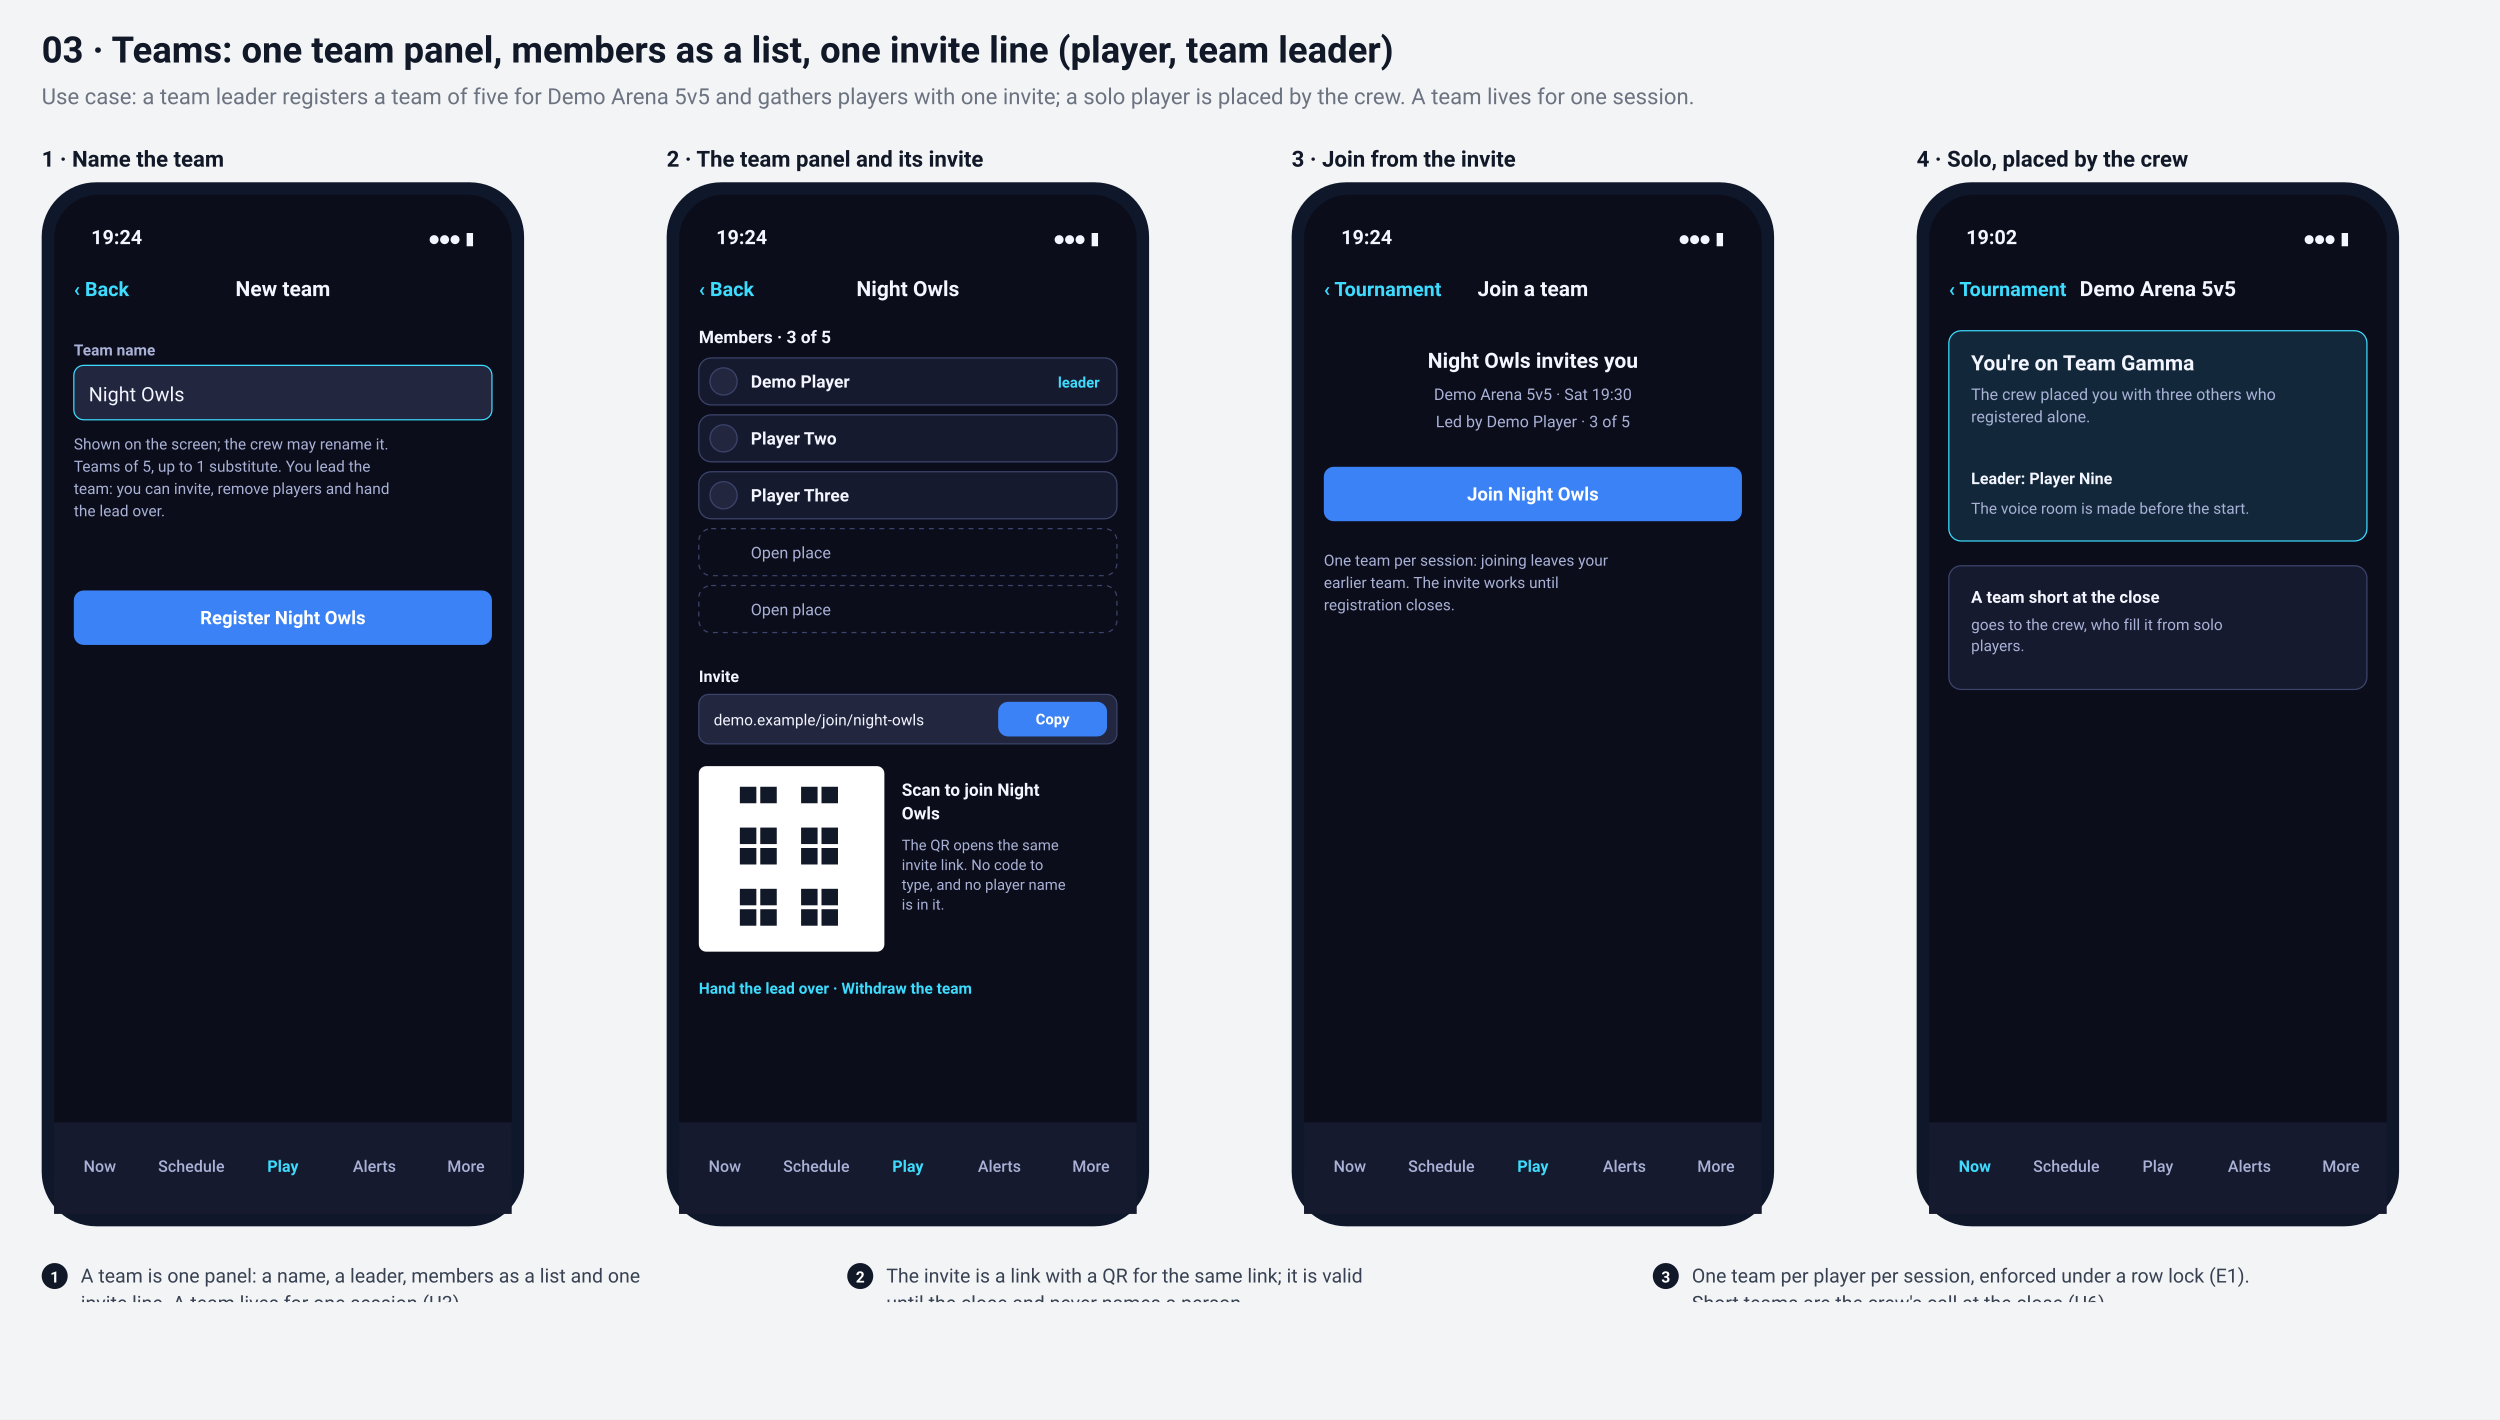
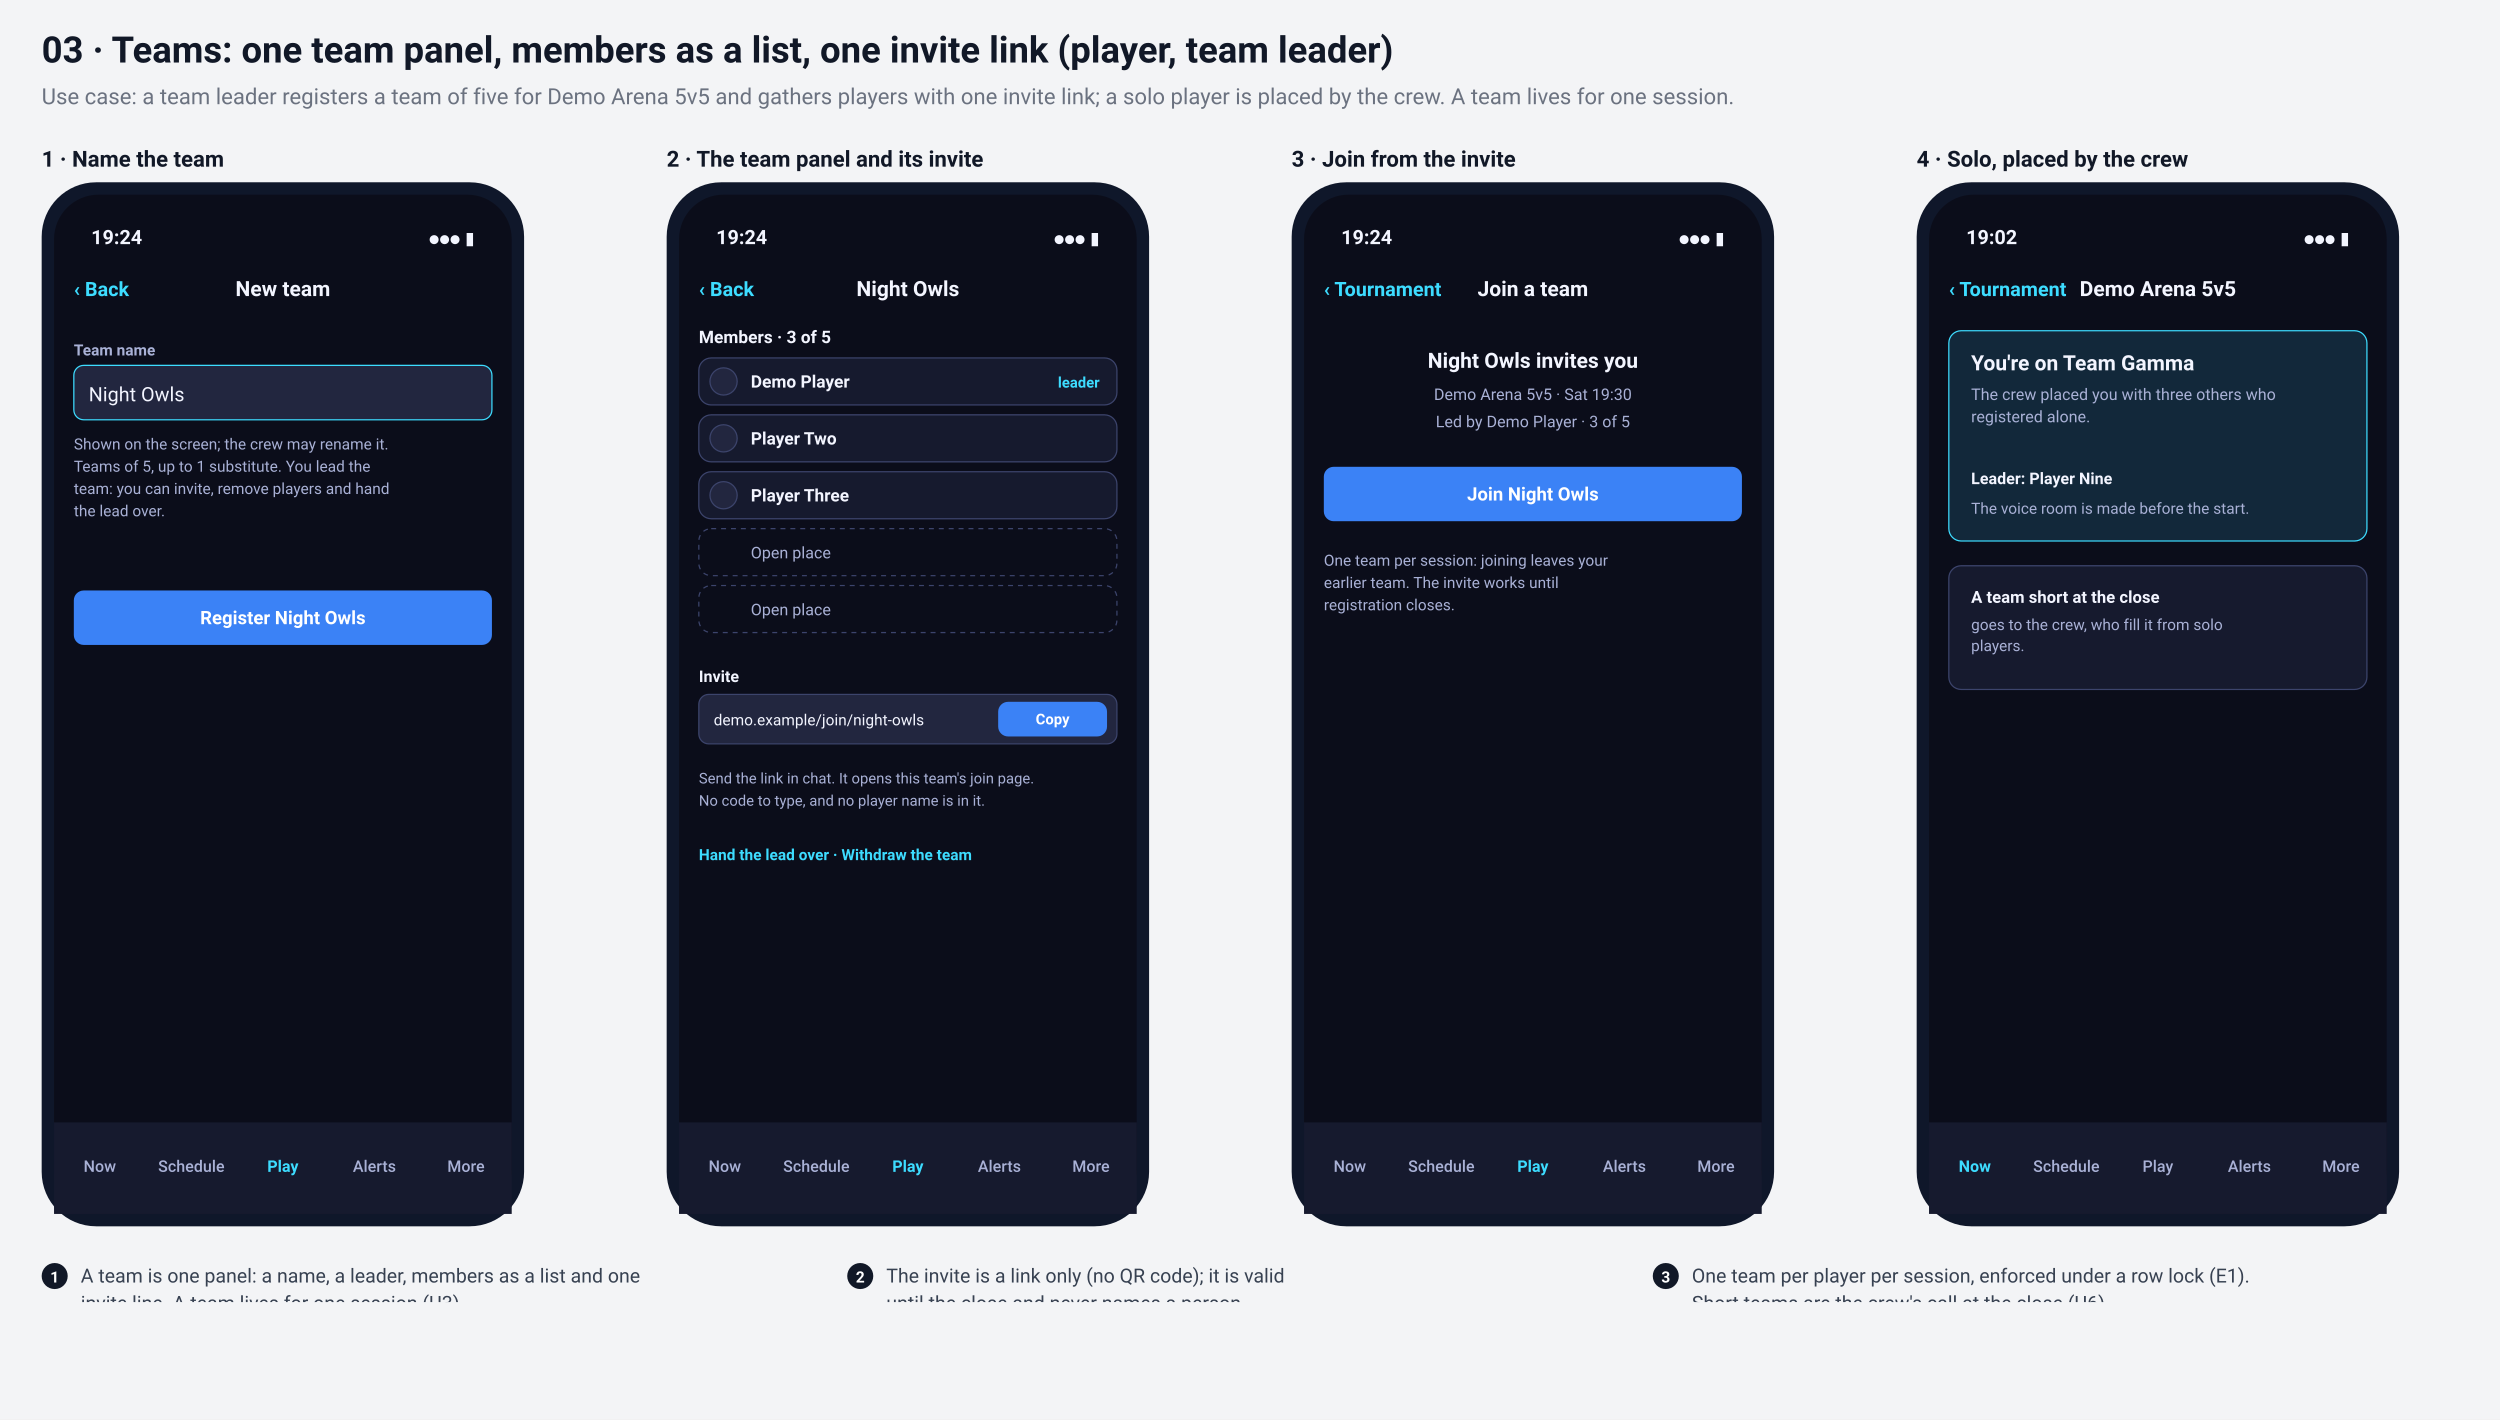
<svg xmlns="http://www.w3.org/2000/svg" viewBox="0 0 1920 1090" width="1920" height="1090" font-family="system-ui, -apple-system, 'Segoe UI', Roboto, Helvetica, Arial, sans-serif">
  <defs />
  <rect x="0" y="0" width="1920" height="1000" rx="0" fill="#f3f4f6" />
-   <text x="32" y="48" font-size="28" fill="#111827" font-weight="700" text-anchor="start" data-box="32 1888">03 · Teams: one team panel, members as a list, one invite line (player, team leader)</text>
-   <text x="32" y="80" font-size="17" fill="#6b7280" font-weight="400" text-anchor="start" data-box="32 1888">Use case: a team leader registers a team of five for Demo Arena 5v5 and gathers players with one invite; a solo player is placed by the crew. A team lives for one session.</text>
+   <text x="32" y="48" font-size="28" fill="#111827" font-weight="700" text-anchor="start" data-box="32 1888">03 · Teams: one team panel, members as a list, one invite link (player, team leader)</text>
+   <text x="32" y="80" font-size="17" fill="#6b7280" font-weight="400" text-anchor="start" data-box="32 1888">Use case: a team leader registers a team of five for Demo Arena 5v5 and gathers players with one invite link; a solo player is placed by the crew. A team lives for one session.</text>
  <text x="32" y="128" font-size="17" fill="#111827" font-weight="700" text-anchor="start" data-box="32 402">1 · Name the team</text>
  <text x="512" y="128" font-size="17" fill="#111827" font-weight="700" text-anchor="start" data-box="512 882">2 · The team panel and its invite</text>
  <text x="992" y="128" font-size="17" fill="#111827" font-weight="700" text-anchor="start" data-box="992 1362">3 · Join from the invite</text>
  <text x="1472" y="128" font-size="17" fill="#111827" font-weight="700" text-anchor="start" data-box="1472 1842">4 · Solo, placed by the crew</text>
  <g transform="translate(32,140) scale(0.95)">
    <rect x="0" y="0" width="390" height="844" rx="44" fill="#0f172a" />
    <rect x="10" y="10" width="370" height="824" rx="36" fill="#0b0d1a" />
    <text x="40" y="50" font-size="16" fill="#f3f5ff" font-weight="600" text-anchor="start" data-box="40 100">19:24</text>
    <text x="350" y="50" font-size="14" fill="#f3f5ff" font-weight="400" text-anchor="end" data-box="280 350">●●● ▮</text>
    <text x="26" y="92" font-size="16" fill="#3ddcff" font-weight="600" text-anchor="start" data-box="26 136">‹ Back</text>
    <text x="195" y="92" font-size="17" fill="#f3f5ff" font-weight="700" text-anchor="middle" data-box="110 280">New team</text>
    <rect x="10" y="760" width="370" height="74" rx="0" fill="#161a2e" />
    <text x="47" y="800" font-size="13" fill="#a9b1d6" font-weight="500" text-anchor="middle" data-box="15 79">Now</text>
    <text x="121" y="800" font-size="13" fill="#a9b1d6" font-weight="500" text-anchor="middle" data-box="89 153">Schedule</text>
    <text x="195" y="800" font-size="13" fill="#3ddcff" font-weight="600" text-anchor="middle" data-box="163 227">Play</text>
    <text x="269" y="800" font-size="13" fill="#a9b1d6" font-weight="500" text-anchor="middle" data-box="237 301">Alerts</text>
    <text x="343" y="800" font-size="13" fill="#a9b1d6" font-weight="500" text-anchor="middle" data-box="311 375">More</text>
    <text x="26" y="140" font-size="12.5" fill="#a9b1d6" font-weight="600" text-anchor="start" data-box="26 226">Team name</text>
    <rect x="26" y="148" width="338" height="44" rx="8" fill="#22263f" stroke="#3ddcff" stroke-width="1" />
    <text x="38" y="177" font-size="16" fill="#f3f5ff" font-weight="400" text-anchor="start" data-box="38 338">Night Owls</text>
    <text x="26" y="216" font-size="12.5" fill="#a9b1d6" font-weight="400" text-anchor="start" data-box="26 364">Shown on the screen; the crew may rename it.</text>
    <text x="26" y="234" font-size="12.5" fill="#a9b1d6" font-weight="400" text-anchor="start" data-box="26 364">Teams of 5, up to 1 substitute. You lead the</text>
    <text x="26" y="252" font-size="12.5" fill="#a9b1d6" font-weight="400" text-anchor="start" data-box="26 364">team: you can invite, remove players and hand</text>
    <text x="26" y="270" font-size="12.5" fill="#a9b1d6" font-weight="400" text-anchor="start" data-box="26 364">the lead over.</text>
    <rect x="26" y="330" width="338" height="44" rx="8" fill="#3b82f6" />
    <text x="195" y="357.25" font-size="15" fill="#fff" font-weight="600" text-anchor="middle" data-box="32 358">Register Night Owls</text>
  </g>
  <g transform="translate(512,140) scale(0.95)">
    <rect x="0" y="0" width="390" height="844" rx="44" fill="#0f172a" />
    <rect x="10" y="10" width="370" height="824" rx="36" fill="#0b0d1a" />
    <text x="40" y="50" font-size="16" fill="#f3f5ff" font-weight="600" text-anchor="start" data-box="40 100">19:24</text>
    <text x="350" y="50" font-size="14" fill="#f3f5ff" font-weight="400" text-anchor="end" data-box="280 350">●●● ▮</text>
    <text x="26" y="92" font-size="16" fill="#3ddcff" font-weight="600" text-anchor="start" data-box="26 136">‹ Back</text>
    <text x="195" y="92" font-size="17" fill="#f3f5ff" font-weight="700" text-anchor="middle" data-box="110 280">Night Owls</text>
    <rect x="10" y="760" width="370" height="74" rx="0" fill="#161a2e" />
    <text x="47" y="800" font-size="13" fill="#a9b1d6" font-weight="500" text-anchor="middle" data-box="15 79">Now</text>
    <text x="121" y="800" font-size="13" fill="#a9b1d6" font-weight="500" text-anchor="middle" data-box="89 153">Schedule</text>
    <text x="195" y="800" font-size="13" fill="#3ddcff" font-weight="600" text-anchor="middle" data-box="163 227">Play</text>
    <text x="269" y="800" font-size="13" fill="#a9b1d6" font-weight="500" text-anchor="middle" data-box="237 301">Alerts</text>
    <text x="343" y="800" font-size="13" fill="#a9b1d6" font-weight="500" text-anchor="middle" data-box="311 375">More</text>
    <text x="26" y="130" font-size="14" fill="#f3f5ff" font-weight="700" text-anchor="start" data-box="26 276">Members · 3 of 5</text>
    <rect x="26" y="142" width="338" height="38" rx="10" fill="#161a2e" stroke="#3c446c" stroke-width="1" />
    <circle cx="46" cy="161" r="11" fill="#22263f" stroke="#3c446c" stroke-width="1" />
    <text x="68" y="166" font-size="14" fill="#f3f5ff" font-weight="600" text-anchor="start" data-box="68 268">Demo Player</text>
    <text x="350" y="166" font-size="12" fill="#3ddcff" font-weight="600" text-anchor="end" data-box="280 350">leader</text>
    <rect x="26" y="188" width="338" height="38" rx="10" fill="#161a2e" stroke="#3c446c" stroke-width="1" />
    <circle cx="46" cy="207" r="11" fill="#22263f" stroke="#3c446c" stroke-width="1" />
    <text x="68" y="212" font-size="14" fill="#f3f5ff" font-weight="600" text-anchor="start" data-box="68 268">Player Two</text>
    <rect x="26" y="234" width="338" height="38" rx="10" fill="#161a2e" stroke="#3c446c" stroke-width="1" />
    <circle cx="46" cy="253" r="11" fill="#22263f" stroke="#3c446c" stroke-width="1" />
    <text x="68" y="258" font-size="14" fill="#f3f5ff" font-weight="600" text-anchor="start" data-box="68 268">Player Three</text>
    <rect x="26" y="280" width="338" height="38" rx="10" fill="none" stroke="#3c446c" stroke-width="1" stroke-dasharray="4 4" />
    <text x="68" y="304" font-size="13" fill="#a9b1d6" font-weight="400" text-anchor="start" data-box="68 268">Open place</text>
    <rect x="26" y="326" width="338" height="38" rx="10" fill="none" stroke="#3c446c" stroke-width="1" stroke-dasharray="4 4" />
    <text x="68" y="350" font-size="13" fill="#a9b1d6" font-weight="400" text-anchor="start" data-box="68 268">Open place</text>
    <text x="26" y="404" font-size="13" fill="#f3f5ff" font-weight="700" text-anchor="start" data-box="26 226">Invite</text>
    <rect x="26" y="414" width="338" height="40" rx="8" fill="#22263f" stroke="#3c446c" stroke-width="1" />
    <text x="38" y="439" font-size="12.5" fill="#f3f5ff" font-weight="400" text-anchor="start" data-box="38 258">demo.example/join/night-owls</text>
    <rect x="268" y="420" width="88" height="28" rx="8" fill="#3b82f6" />
    <text x="312" y="438.2" font-size="12" fill="#fff" font-weight="600" text-anchor="middle" data-box="274 350">Copy</text>
-     <rect x="26" y="472" width="150" height="150" rx="6" fill="#fff" />
-     <rect x="59.167" y="488.667" width="13.333" height="13.333" rx="0" fill="#111827" />
-     <rect x="75.667" y="488.667" width="13.333" height="13.333" rx="0" fill="#111827" />
-     <rect x="108.667" y="488.667" width="13.333" height="13.333" rx="0" fill="#111827" />
-     <rect x="125.167" y="488.667" width="13.333" height="13.333" rx="0" fill="#111827" />
-     <rect x="59.167" y="521.667" width="13.333" height="13.333" rx="0" fill="#111827" />
-     <rect x="75.667" y="521.667" width="13.333" height="13.333" rx="0" fill="#111827" />
-     <rect x="108.667" y="521.667" width="13.333" height="13.333" rx="0" fill="#111827" />
-     <rect x="125.167" y="521.667" width="13.333" height="13.333" rx="0" fill="#111827" />
-     <rect x="59.167" y="538.167" width="13.333" height="13.333" rx="0" fill="#111827" />
-     <rect x="75.667" y="538.167" width="13.333" height="13.333" rx="0" fill="#111827" />
-     <rect x="108.667" y="538.167" width="13.333" height="13.333" rx="0" fill="#111827" />
-     <rect x="125.167" y="538.167" width="13.333" height="13.333" rx="0" fill="#111827" />
-     <rect x="59.167" y="571.167" width="13.333" height="13.333" rx="0" fill="#111827" />
-     <rect x="75.667" y="571.167" width="13.333" height="13.333" rx="0" fill="#111827" />
-     <rect x="108.667" y="571.167" width="13.333" height="13.333" rx="0" fill="#111827" />
-     <rect x="125.167" y="571.167" width="13.333" height="13.333" rx="0" fill="#111827" />
-     <rect x="59.167" y="587.667" width="13.333" height="13.333" rx="0" fill="#111827" />
-     <rect x="75.667" y="587.667" width="13.333" height="13.333" rx="0" fill="#111827" />
-     <rect x="108.667" y="587.667" width="13.333" height="13.333" rx="0" fill="#111827" />
-     <rect x="125.167" y="587.667" width="13.333" height="13.333" rx="0" fill="#111827" />
-     <text x="190" y="496" font-size="14" fill="#f3f5ff" font-weight="700" text-anchor="start" data-box="190 364">Scan to join Night</text>
-     <text x="190" y="515" font-size="14" fill="#f3f5ff" font-weight="700" text-anchor="start" data-box="190 364">Owls</text>
-     <text x="190" y="540" font-size="12" fill="#a9b1d6" font-weight="400" text-anchor="start" data-box="190 364">The QR opens the same</text>
-     <text x="190" y="556" font-size="12" fill="#a9b1d6" font-weight="400" text-anchor="start" data-box="190 364">invite link. No code to</text>
-     <text x="190" y="572" font-size="12" fill="#a9b1d6" font-weight="400" text-anchor="start" data-box="190 364">type, and no player name</text>
-     <text x="190" y="588" font-size="12" fill="#a9b1d6" font-weight="400" text-anchor="start" data-box="190 364">is in it.</text>
-     <text x="26" y="656" font-size="12.5" fill="#3ddcff" font-weight="600" text-anchor="start" data-box="26 356">Hand the lead over · Withdraw the team</text>
+     <text x="26" y="486" font-size="12" fill="#a9b1d6" font-weight="400" text-anchor="start" data-box="26 364">Send the link in chat. It opens this team's join page.</text>
+     <text x="26" y="504" font-size="12" fill="#a9b1d6" font-weight="400" text-anchor="start" data-box="26 364">No code to type, and no player name is in it.</text>
+     <text x="26" y="548" font-size="12.5" fill="#3ddcff" font-weight="600" text-anchor="start" data-box="26 356">Hand the lead over · Withdraw the team</text>
  </g>
  <g transform="translate(992,140) scale(0.95)">
    <rect x="0" y="0" width="390" height="844" rx="44" fill="#0f172a" />
    <rect x="10" y="10" width="370" height="824" rx="36" fill="#0b0d1a" />
    <text x="40" y="50" font-size="16" fill="#f3f5ff" font-weight="600" text-anchor="start" data-box="40 100">19:24</text>
    <text x="350" y="50" font-size="14" fill="#f3f5ff" font-weight="400" text-anchor="end" data-box="280 350">●●● ▮</text>
    <text x="26" y="92" font-size="16" fill="#3ddcff" font-weight="600" text-anchor="start" data-box="26 136">‹ Tournament</text>
    <text x="195" y="92" font-size="17" fill="#f3f5ff" font-weight="700" text-anchor="middle" data-box="110 280">Join a team</text>
    <rect x="10" y="760" width="370" height="74" rx="0" fill="#161a2e" />
    <text x="47" y="800" font-size="13" fill="#a9b1d6" font-weight="500" text-anchor="middle" data-box="15 79">Now</text>
    <text x="121" y="800" font-size="13" fill="#a9b1d6" font-weight="500" text-anchor="middle" data-box="89 153">Schedule</text>
    <text x="195" y="800" font-size="13" fill="#3ddcff" font-weight="600" text-anchor="middle" data-box="163 227">Play</text>
    <text x="269" y="800" font-size="13" fill="#a9b1d6" font-weight="500" text-anchor="middle" data-box="237 301">Alerts</text>
    <text x="343" y="800" font-size="13" fill="#a9b1d6" font-weight="500" text-anchor="middle" data-box="311 375">More</text>
    <text x="195" y="150" font-size="17" fill="#f3f5ff" font-weight="700" text-anchor="middle" data-box="30 360">Night Owls invites you</text>
    <text x="195" y="176" font-size="13" fill="#a9b1d6" font-weight="400" text-anchor="middle" data-box="30 360">Demo Arena 5v5 · Sat 19:30</text>
    <text x="195" y="198" font-size="13" fill="#a9b1d6" font-weight="400" text-anchor="middle" data-box="30 360">Led by Demo Player · 3 of 5</text>
    <rect x="26" y="230" width="338" height="44" rx="8" fill="#3b82f6" />
    <text x="195" y="257.25" font-size="15" fill="#fff" font-weight="600" text-anchor="middle" data-box="32 358">Join Night Owls</text>
    <text x="26" y="310" font-size="12.5" fill="#a9b1d6" font-weight="400" text-anchor="start" data-box="26 364">One team per session: joining leaves your</text>
    <text x="26" y="328" font-size="12.5" fill="#a9b1d6" font-weight="400" text-anchor="start" data-box="26 364">earlier team. The invite works until</text>
    <text x="26" y="346" font-size="12.5" fill="#a9b1d6" font-weight="400" text-anchor="start" data-box="26 364">registration closes.</text>
  </g>
  <g transform="translate(1472,140) scale(0.95)">
    <rect x="0" y="0" width="390" height="844" rx="44" fill="#0f172a" />
    <rect x="10" y="10" width="370" height="824" rx="36" fill="#0b0d1a" />
    <text x="40" y="50" font-size="16" fill="#f3f5ff" font-weight="600" text-anchor="start" data-box="40 100">19:02</text>
    <text x="350" y="50" font-size="14" fill="#f3f5ff" font-weight="400" text-anchor="end" data-box="280 350">●●● ▮</text>
    <text x="26" y="92" font-size="16" fill="#3ddcff" font-weight="600" text-anchor="start" data-box="26 136">‹ Tournament</text>
    <text x="195" y="92" font-size="17" fill="#f3f5ff" font-weight="700" text-anchor="middle" data-box="110 280">Demo Arena 5v5</text>
    <rect x="10" y="760" width="370" height="74" rx="0" fill="#161a2e" />
    <text x="47" y="800" font-size="13" fill="#3ddcff" font-weight="600" text-anchor="middle" data-box="15 79">Now</text>
    <text x="121" y="800" font-size="13" fill="#a9b1d6" font-weight="500" text-anchor="middle" data-box="89 153">Schedule</text>
    <text x="195" y="800" font-size="13" fill="#a9b1d6" font-weight="500" text-anchor="middle" data-box="163 227">Play</text>
    <text x="269" y="800" font-size="13" fill="#a9b1d6" font-weight="500" text-anchor="middle" data-box="237 301">Alerts</text>
    <text x="343" y="800" font-size="13" fill="#a9b1d6" font-weight="500" text-anchor="middle" data-box="311 375">More</text>
    <rect x="26" y="120" width="338" height="170" rx="10" fill="#12283a" stroke="#3ddcff" stroke-width="1" />
    <text x="44" y="152" font-size="17" fill="#f3f5ff" font-weight="700" text-anchor="start" data-box="44 344">You're on Team Gamma</text>
    <text x="44" y="176" font-size="13" fill="#a9b1d6" font-weight="400" text-anchor="start" data-box="44 344">The crew placed you with three others who</text>
    <text x="44" y="194" font-size="13" fill="#a9b1d6" font-weight="400" text-anchor="start" data-box="44 344">registered alone.</text>
    <text x="44" y="244" font-size="13" fill="#f3f5ff" font-weight="600" text-anchor="start" data-box="44 344">Leader: Player Nine</text>
    <text x="44" y="268" font-size="12.5" fill="#a9b1d6" font-weight="400" text-anchor="start" data-box="44 344">The voice room is made before the start.</text>
    <rect x="26" y="310" width="338" height="100" rx="10" fill="#161a2e" stroke="#3c446c" stroke-width="1" />
    <text x="44" y="340" font-size="13.5" fill="#f3f5ff" font-weight="700" text-anchor="start" data-box="44 344">A team short at the close</text>
    <text x="44" y="362" font-size="12.5" fill="#a9b1d6" font-weight="400" text-anchor="start" data-box="44 344">goes to the crew, who fill it from solo</text>
    <text x="44" y="379" font-size="12.5" fill="#a9b1d6" font-weight="400" text-anchor="start" data-box="44 344">players.</text>
  </g>
  <circle cx="42" cy="980" r="10" fill="#111827" />
  <text x="42" y="985" font-size="12" fill="#fff" font-weight="700" text-anchor="middle">1</text>
  <text x="62" y="985" font-size="15" fill="#374151" font-weight="400" text-anchor="start" data-box="62 620.667">A team is one panel: a name, a leader, members as a list and one</text>
  <text x="62" y="1006" font-size="15" fill="#374151" font-weight="400" text-anchor="start" data-box="62 620.667">invite line. A team lives for one session (U3).</text>
  <circle cx="660.667" cy="980" r="10" fill="#111827" />
  <text x="660.667" y="985" font-size="12" fill="#fff" font-weight="700" text-anchor="middle">2</text>
-   <text x="680.667" y="985" font-size="15" fill="#374151" font-weight="400" text-anchor="start" data-box="680.667 1239.33">The invite is a link with a QR for the same link; it is valid</text>
+   <text x="680.667" y="985" font-size="15" fill="#374151" font-weight="400" text-anchor="start" data-box="680.667 1239.33">The invite is a link only (no QR code); it is valid</text>
  <text x="680.667" y="1006" font-size="15" fill="#374151" font-weight="400" text-anchor="start" data-box="680.667 1239.33">until the close and never names a person.</text>
  <circle cx="1279.33" cy="980" r="10" fill="#111827" />
  <text x="1279.33" y="985" font-size="12" fill="#fff" font-weight="700" text-anchor="middle">3</text>
  <text x="1299.33" y="985" font-size="15" fill="#374151" font-weight="400" text-anchor="start" data-box="1299.33 1858">One team per player per session, enforced under a row lock (E1).</text>
  <text x="1299.33" y="1006" font-size="15" fill="#374151" font-weight="400" text-anchor="start" data-box="1299.33 1858">Short teams are the crew's call at the close (U6).</text>
  <rect x="0" y="1000" width="1920" height="90" rx="0" fill="#f3f4f6" />
</svg>
